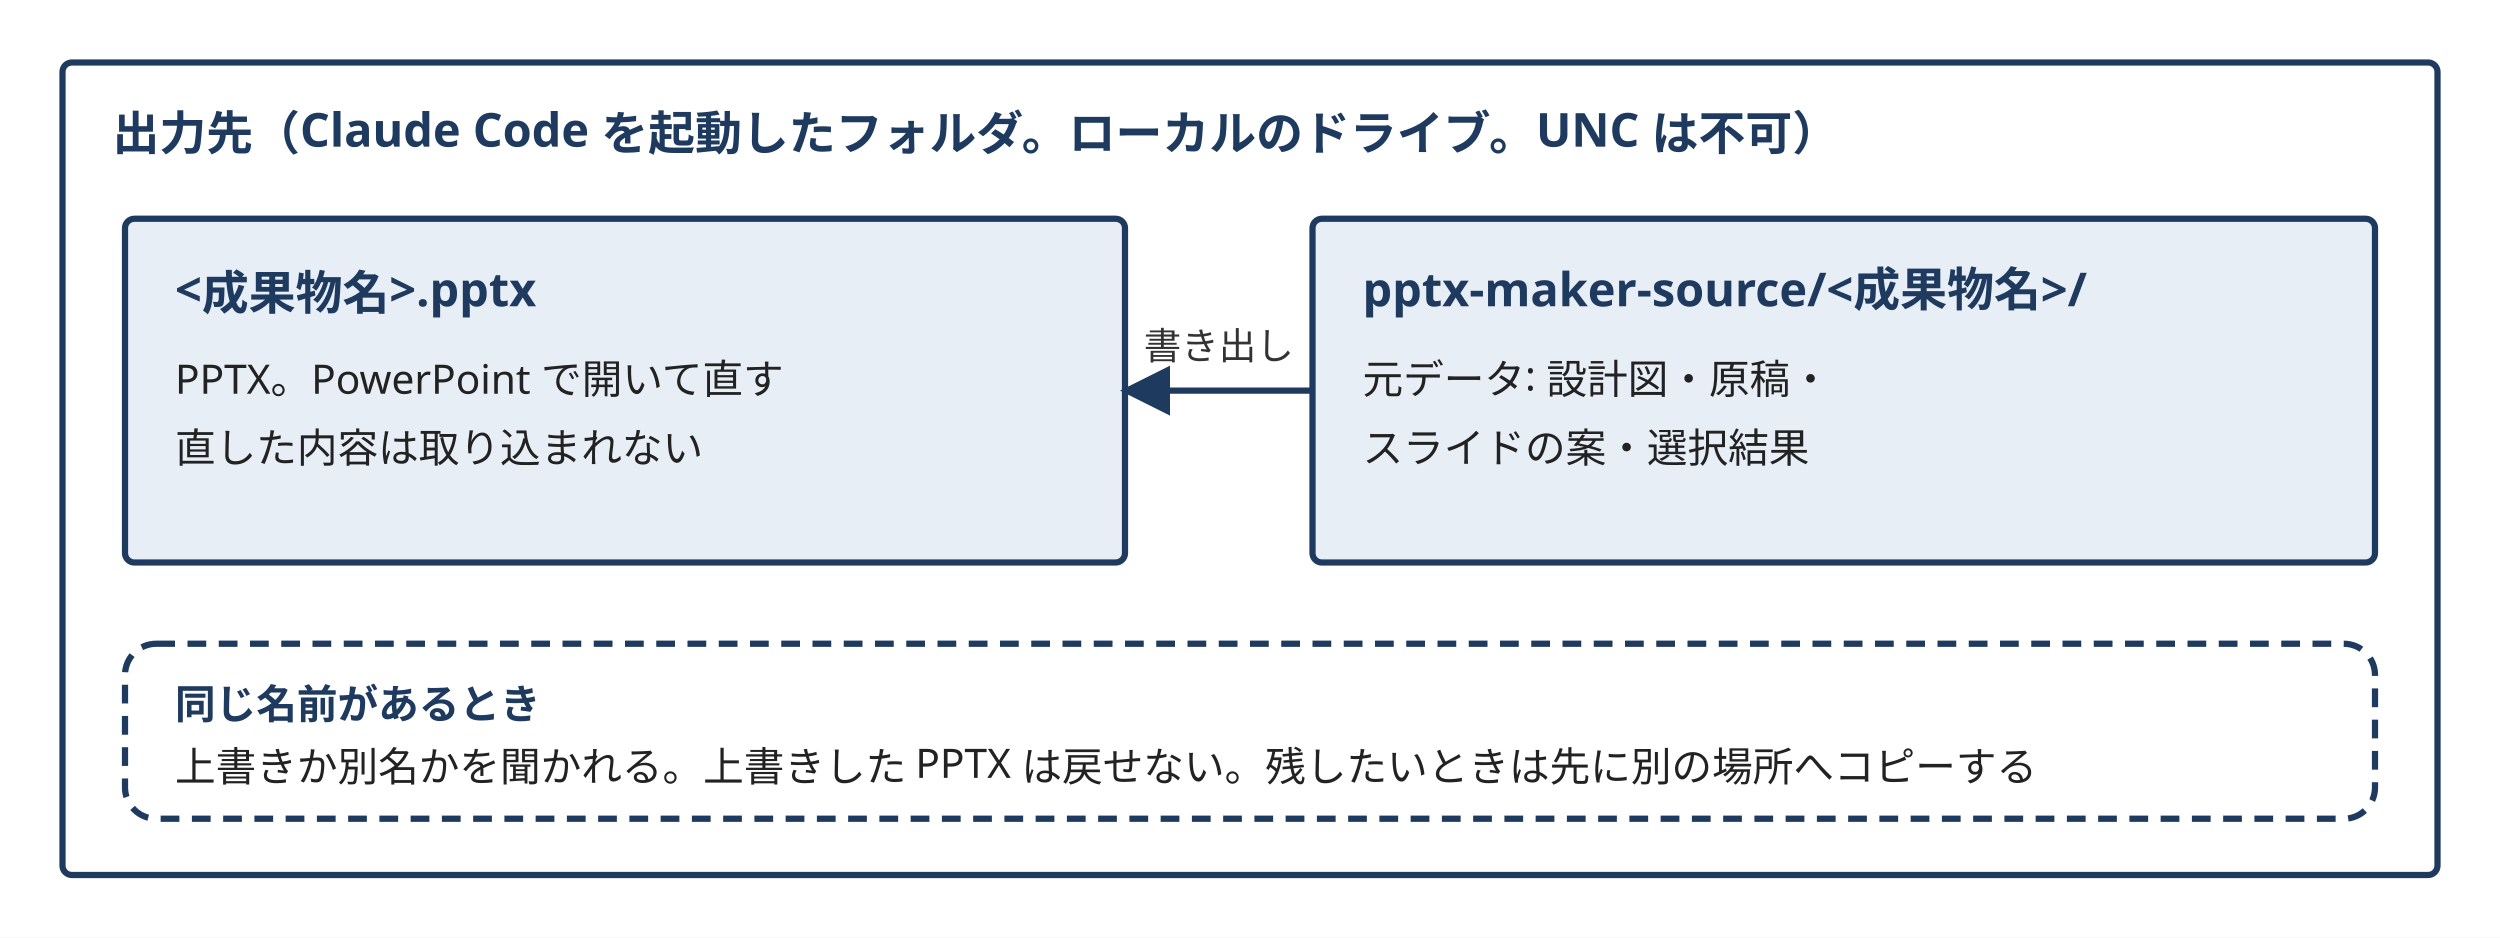
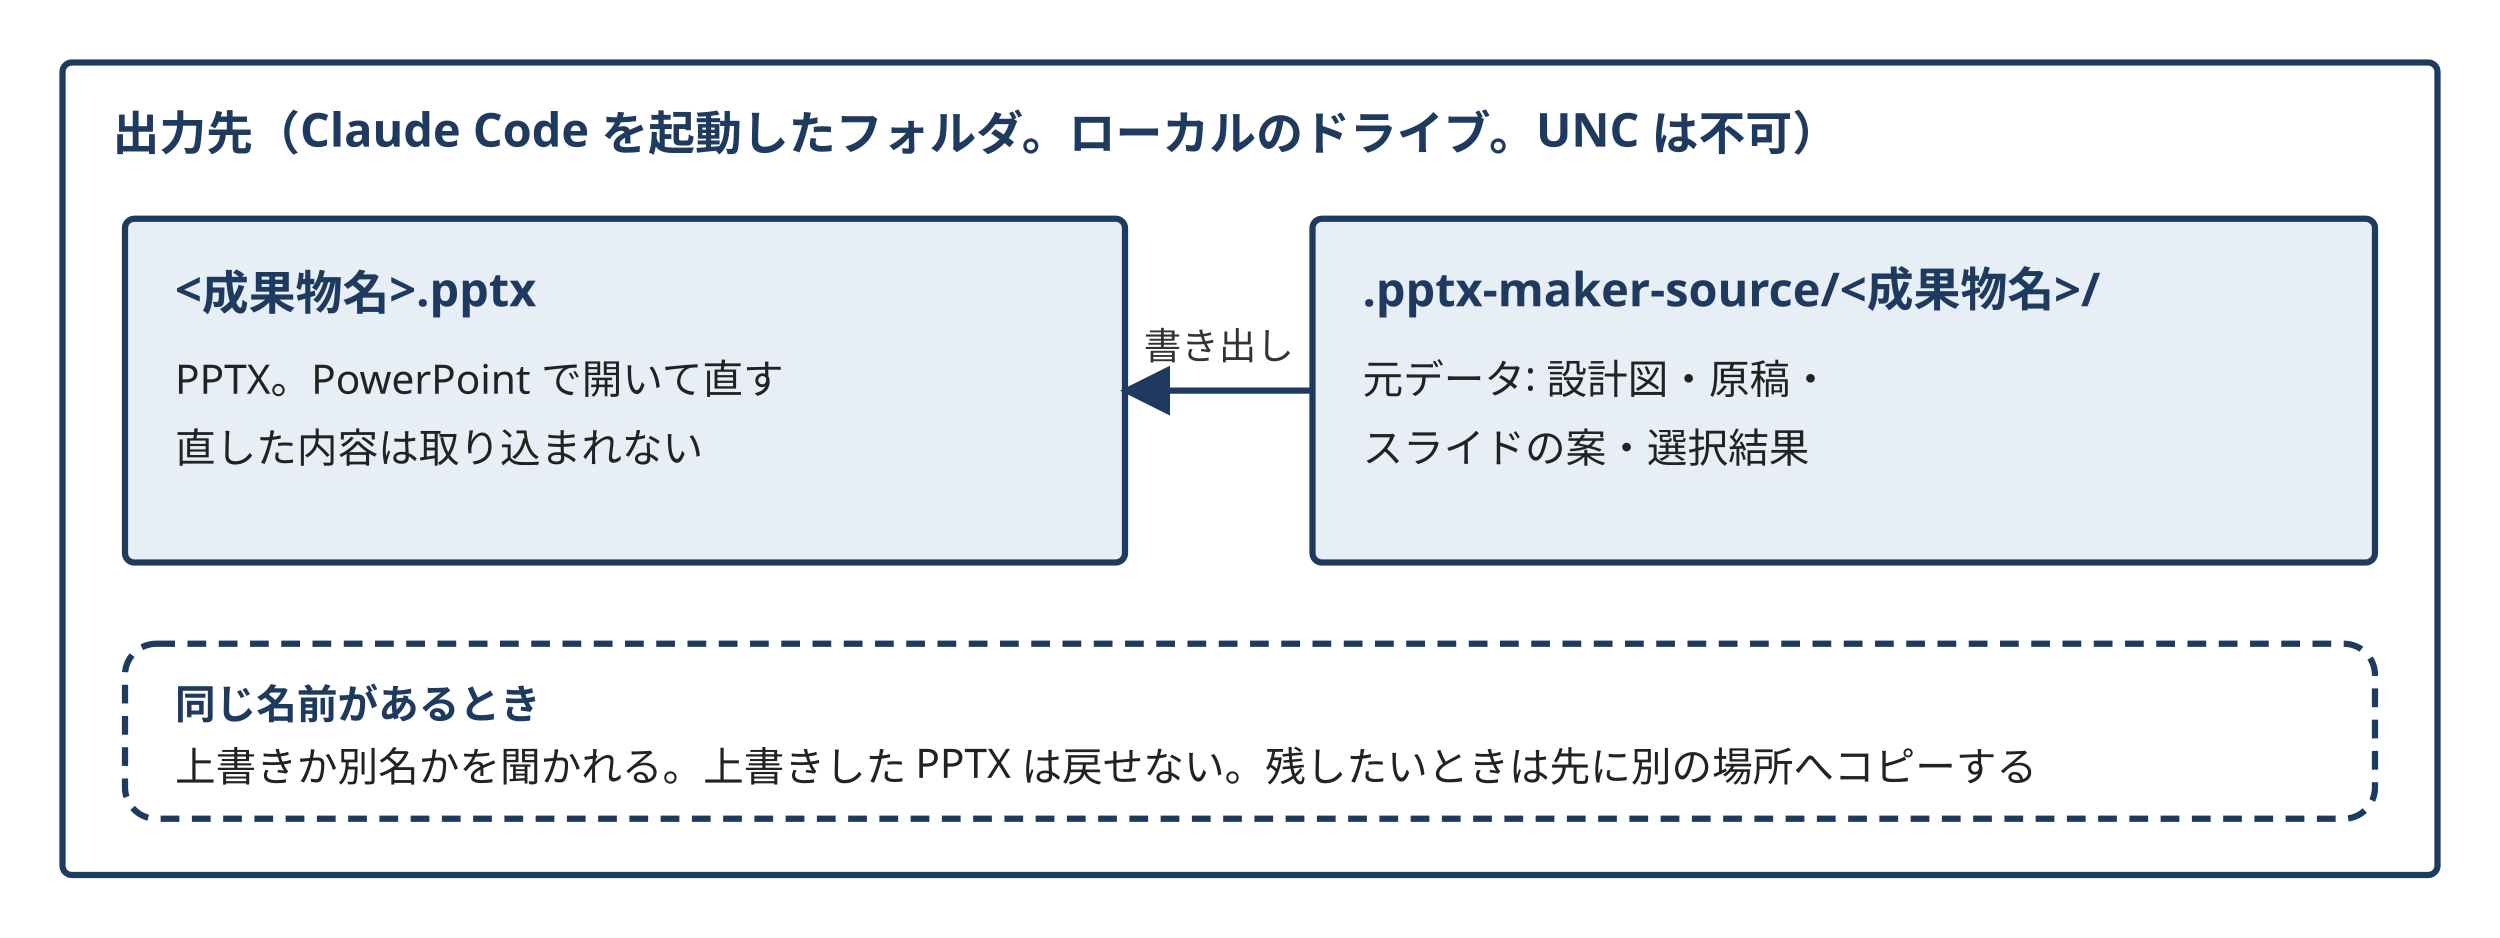
<svg xmlns="http://www.w3.org/2000/svg" viewBox="0 0 800 300" width="800" height="300" role="img" aria-labelledby="t" font-family="'BIZ UDPGothic','Yu Gothic','Meiryo',sans-serif">
  <defs>
    <marker id="a" viewBox="0 0 10 10" refX="9" refY="5" markerWidth="8" markerHeight="8" orient="auto-start-reverse">
      <path d="M0 0 L10 5 L0 10 z" fill="#1F3A5F" />
    </marker>
  </defs>
  <rect width="800" height="300" fill="#FFFFFF" />
  <rect x="20" y="20" width="760" height="260" rx="3" fill="#FFFFFF" stroke="#1F3A5F" stroke-width="2" />
  <text x="36" y="48" font-size="15" font-weight="700" fill="#1F3A5F">出力先（Claude Code を起動したフォルダ。ローカルのドライブ。UNC は不可）</text>
  <rect x="40" y="70" width="320" height="110" rx="3" fill="#E8EEF6" stroke="#1F3A5F" stroke-width="2" />
  <text x="56" y="98" font-size="15" font-weight="700" fill="#1F3A5F">&lt;成果物名&gt;.pptx</text>
  <text x="56" y="126" font-size="13" fill="#222222">PPTX。PowerPoint で開いて直す</text>
  <text x="56" y="148" font-size="13" fill="#222222">直した内容は取り込まれない</text>
  <rect x="420" y="70" width="340" height="110" rx="3" fill="#E8EEF6" stroke="#1F3A5F" stroke-width="2" />
-   <text x="436" y="98" font-size="15" font-weight="700" fill="#1F3A5F">pptx-maker-source/&lt;成果物名&gt;/</text>
+   <text x="436" y="98" font-size="15" font-weight="700" fill="#1F3A5F">.pptx-maker-source/&lt;成果物名&gt;/</text>
  <text x="436" y="126" font-size="13" fill="#222222">元データ: 設計図・原稿・</text>
  <text x="436" y="148" font-size="13" fill="#222222">スライドの案・選択結果</text>
  <path d="M420 125 H360" fill="none" stroke="#1F3A5F" stroke-width="2" marker-end="url(#a)" />
  <text x="390" y="115" text-anchor="middle" font-size="12" fill="#333333">書き出し</text>
  <rect x="40" y="206" width="720" height="56" rx="10" fill="#FFFFFF" stroke="#1F3A5F" stroke-width="2" stroke-dasharray="6 4" />
  <text x="56" y="230" font-size="13" font-weight="700" fill="#1F3A5F">同じ名前があるとき</text>
  <text x="56" y="250" font-size="13" fill="#222222">上書きか別名かを聞かれる。上書きした PPTX は戻せない。残したいときは先に別の場所へコピーする</text>
</svg>
